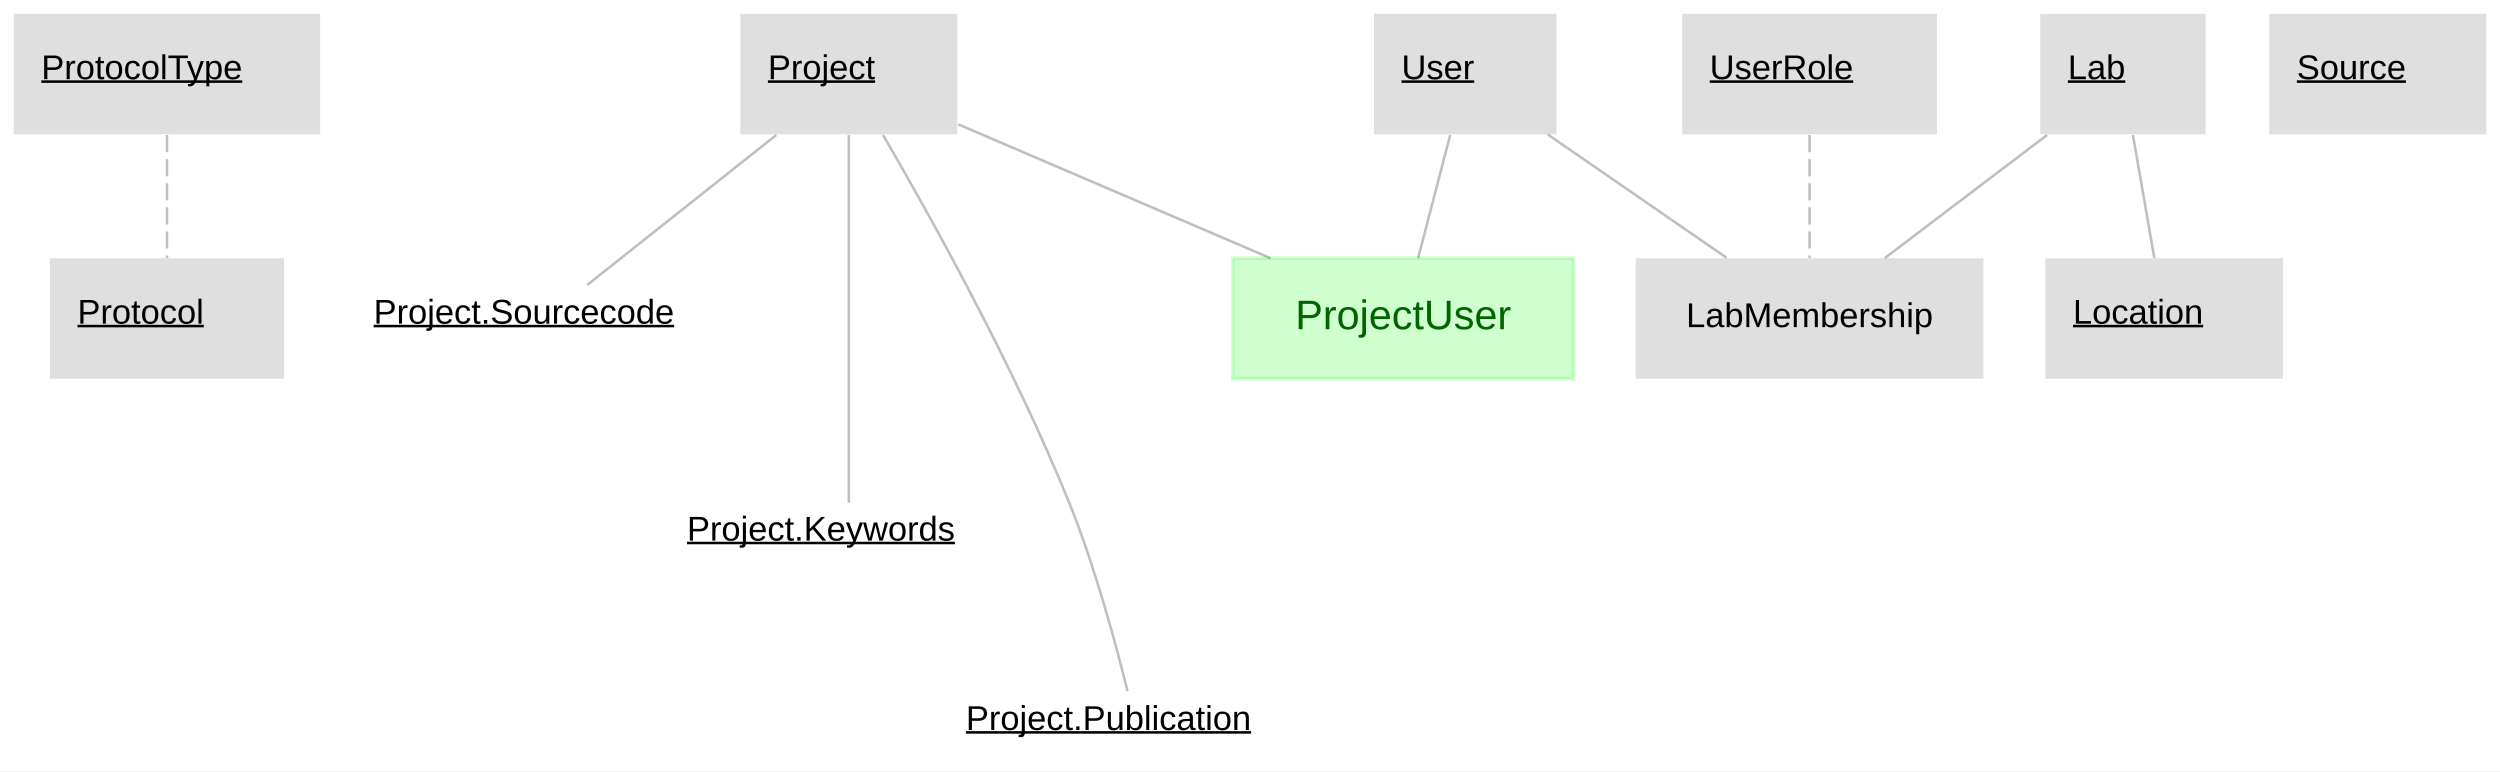
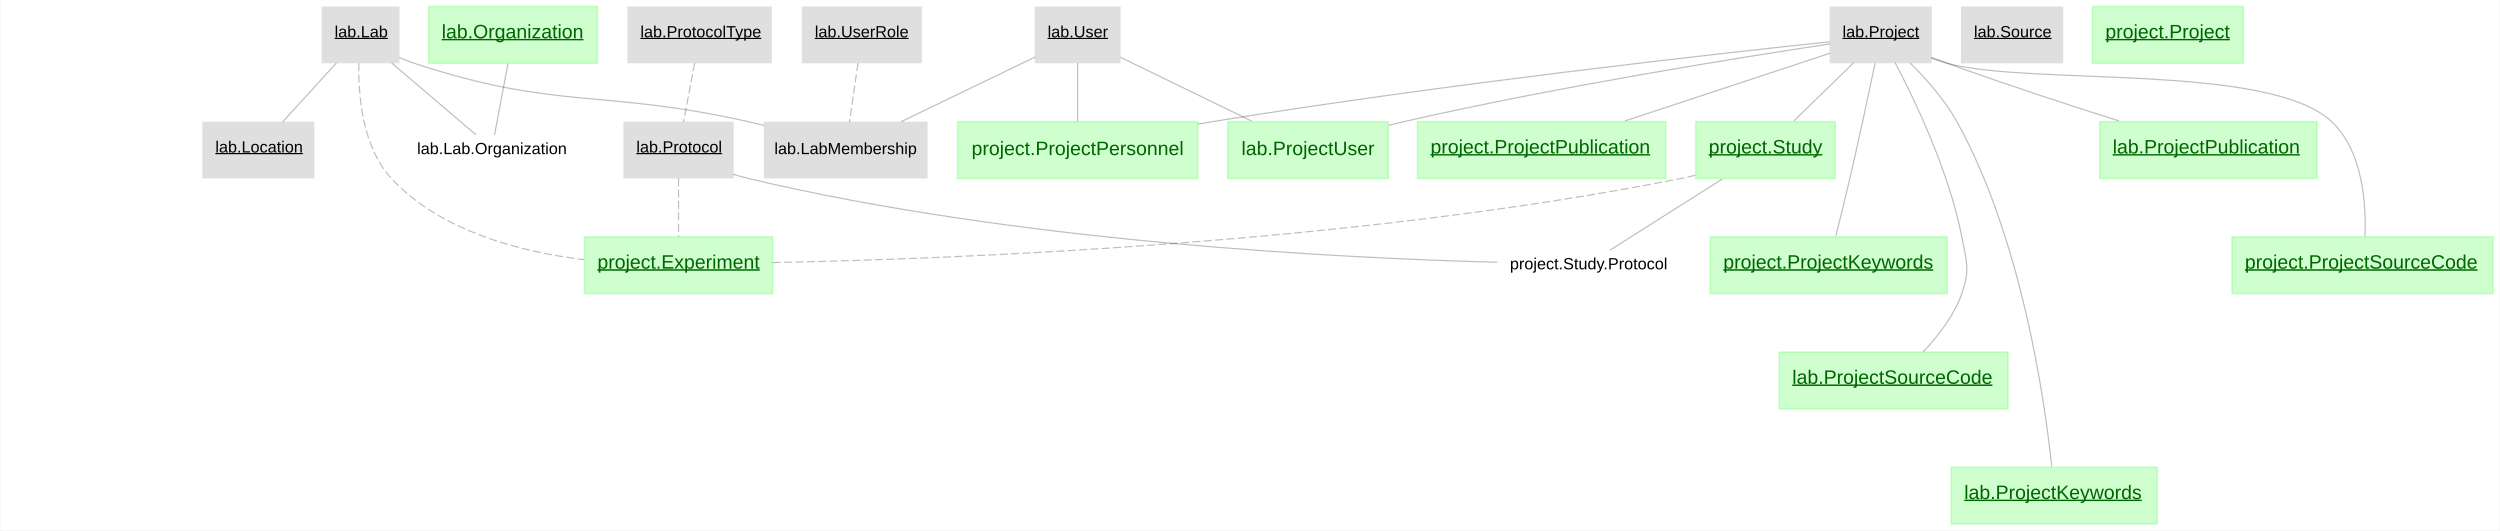
- <svg xmlns="http://www.w3.org/2000/svg" xmlns:xlink="http://www.w3.org/1999/xlink" width="726pt" height="224pt" viewBox="0.00 0.00 726.00 224.00">
-   <g id="graph0" class="graph" transform="scale(1 1) rotate(0) translate(4 220)">
-     <polygon fill="white" stroke="transparent" points="-4,4 -4,-220 722,-220 722,4 -4,4" />
-     <g id="node1" class="node">
-       <g id="a_node1">
-         <a xlink:title="protocol             &#13;------------------------------&#13;→ ProtocolType&#13;protocol_description=&quot;&quot; &#13;">
-           <polygon fill="#000000" fill-opacity="0.125" stroke="transparent" points="78.5,-145 10.5,-145 10.5,-110 78.5,-110 78.5,-145" />
-           <text text-anchor="start" x="18.5" y="-126" font-family="arial" text-decoration="underline" font-size="10.00">Protocol</text>
-         </a>
-       </g>
-     </g>
+ <svg xmlns="http://www.w3.org/2000/svg" xmlns:xlink="http://www.w3.org/1999/xlink" width="1541pt" height="327pt" viewBox="0.00 0.00 1540.50 327.00">
+   <g id="graph0" class="graph" transform="scale(1 1) rotate(0) translate(4 323)">
+     <polygon fill="white" stroke="none" points="-4,4 -4,-323 1536.5,-323 1536.5,4 -4,4" />
    <g id="node2" class="node">
      <g id="a_node2">
-         <a xlink:title="project              &#13;------------------------------&#13;project_description=&quot;&quot; &#13;repositoryurl=&quot;&quot;     &#13;repositoryname=&quot;&quot;    &#13;pharmacology=&quot;&quot;      &#13;viruses=&quot;&quot;           &#13;slices=&quot;&quot;            &#13;stimulus=&quot;&quot;          &#13;surgery=&quot;&quot;           &#13;">
-           <polygon fill="#000000" fill-opacity="0.125" stroke="transparent" points="274,-216 211,-216 211,-181 274,-181 274,-216" />
-           <text text-anchor="start" x="219" y="-197" font-family="arial" text-decoration="underline" font-size="10.00">Project</text>
+         <a xlink:title="lab                  &#13;------------------------------&#13;lab_name             &#13;address              &#13;time_zone            &#13;">
+           <polygon fill="#000000" fill-opacity="0.125" stroke="none" points="242,-319 194,-319 194,-284 242,-284 242,-319" />
+           <text text-anchor="start" x="202" y="-300" font-family="arial" text-decoration="underline" font-size="10.00">lab.Lab</text>
        </a>
      </g>
    </g>
    <g id="node3" class="node">
      <g id="a_node3">
-         <a xlink:title="→ Project&#13;→ User&#13;">
-           <polygon fill="#00ff00" fill-opacity="0.188" stroke="#00ff00" stroke-opacity="0.188" points="453,-145 354,-145 354,-110 453,-110 453,-145" />
-           <text text-anchor="middle" x="403.5" y="-124.4" font-family="arial" font-size="12.00" fill="darkgreen">ProjectUser</text>
+         <a xlink:title="→ lab.Lab&#13;location             &#13;------------------------------&#13;location_description=&quot;&quot; &#13;">
+           <polygon fill="#000000" fill-opacity="0.125" stroke="none" points="189.5,-248 120.5,-248 120.5,-213 189.5,-213 189.5,-248" />
+           <text text-anchor="start" x="128.5" y="-229" font-family="arial" text-decoration="underline" font-size="10.00">lab.Location</text>
        </a>
      </g>
    </g>
    <g id="edge1" class="edge">
-       <path fill="none" stroke="#000000" stroke-width="0.75" stroke-opacity="0.251" d="M274.31,-183.87C300.33,-172.71 337.24,-156.9 364.94,-145.02" />
+       <path fill="none" stroke="#000000" stroke-width="0.75" stroke-opacity="0.251" d="M203.07,-284.15C193.03,-273.15 179.84,-258.71 169.82,-247.73" />
    </g>
    <g id="node4" class="node">
      <g id="a_node4">
-         <a xlink:title="→ Project&#13;codeurl              &#13;">
-           <polygon fill="transparent" stroke="transparent" points="214.5,-137 96.5,-137 96.5,-118 214.5,-118 214.5,-137" />
-           <text text-anchor="start" x="104.5" y="-126" font-family="arial" text-decoration="underline" font-size="10.00">Project.Sourcecode</text>
+         <a xlink:title="experiment           &#13;------------------------------&#13;experiment_name=&quot;&quot;   &#13;experiment_description=&quot;&quot; &#13;→ project.Study&#13;→ lab.Lab&#13;→ [nullable] lab.Protocol&#13;">
+           <polygon fill="#00ff00" fill-opacity="0.188" stroke="#00ff00" stroke-opacity="0.188" points="472,-177 356,-177 356,-142 472,-142 472,-177" />
+           <text text-anchor="start" x="364" y="-157.4" font-family="arial" text-decoration="underline" font-size="12.00" fill="darkgreen">project.Experiment</text>
        </a>
      </g>
    </g>
    <g id="edge2" class="edge">
-       <path fill="none" stroke="#000000" stroke-width="0.75" stroke-opacity="0.251" d="M221.44,-180.8C204.14,-167.08 180.32,-148.19 166.55,-137.27" />
+       <path fill="none" stroke="#000000" stroke-width="0.75" stroke-dasharray="5,2" stroke-opacity="0.251" d="M216.91,-284.07C216.54,-264.6 219.02,-232.37 237,-213 267.31,-180.34 316.89,-167.67 355.87,-162.91" />
    </g>
    <g id="node5" class="node">
      <g id="a_node5">
-         <a xlink:title="→ Project&#13;keyword              &#13;">
-           <polygon fill="transparent" stroke="transparent" points="297.5,-74 187.5,-74 187.5,-55 297.5,-55 297.5,-74" />
-           <text text-anchor="start" x="195.5" y="-63" font-family="arial" text-decoration="underline" font-size="10.00">Project.Keywords</text>
+         <a xlink:title="→ lab.Lab&#13;→ lab.User&#13;------------------------------&#13;→ [nullable] lab.UserRole&#13;">
+           <polygon fill="#000000" fill-opacity="0.125" stroke="none" points="567.5,-248 466.5,-248 466.5,-213 567.5,-213 567.5,-248" />
+           <text text-anchor="middle" x="517" y="-228" font-family="arial" font-size="10.00">lab.LabMembership</text>
        </a>
      </g>
    </g>
    <g id="edge3" class="edge">
-       <path fill="none" stroke="#000000" stroke-width="0.75" stroke-opacity="0.251" d="M242.5,-180.78C242.5,-152.34 242.5,-95.52 242.5,-74.02" />
+       <path fill="none" stroke="#000000" stroke-width="0.75" stroke-opacity="0.251" d="M241.81,-287.59C244.85,-286.24 247.96,-285 251,-284 339.27,-254.91 366.31,-268.35 457,-248 460.16,-247.29 463.41,-246.52 466.67,-245.71" />
    </g>
    <g id="node6" class="node">
      <g id="a_node6">
-         <a xlink:title="→ Project&#13;publication          &#13;">
-           <polygon fill="transparent" stroke="transparent" points="382.5,-19 268.5,-19 268.5,0 382.5,0 382.5,-19" />
-           <text text-anchor="start" x="276.5" y="-8" font-family="arial" text-decoration="underline" font-size="10.00">Project.Publication</text>
+         <a xlink:title="→ lab.Lab&#13;→ lab.Organization&#13;">
+           <polygon fill="none" stroke="none" points="352,-240 246,-240 246,-221 352,-221 352,-240" />
+           <text text-anchor="middle" x="299" y="-228" font-family="arial" font-size="10.00">lab.Lab.Organization</text>
        </a>
      </g>
    </g>
    <g id="edge4" class="edge">
-       <path fill="none" stroke="#000000" stroke-width="0.75" stroke-opacity="0.251" d="M252.44,-180.8C266.01,-157.49 290.47,-113.62 306.5,-74 314.18,-55.01 320.37,-31.73 323.42,-19.3" />
+       <path fill="none" stroke="#000000" stroke-width="0.75" stroke-opacity="0.251" d="M237.2,-284.15C253.48,-270.28 276.18,-250.94 289.05,-239.98" />
    </g>
    <g id="node7" class="node">
      <g id="a_node7">
-         <a xlink:title="→ Lab&#13;location             &#13;------------------------------&#13;location_description=&quot;&quot; &#13;">
-           <polygon fill="#000000" fill-opacity="0.125" stroke="transparent" points="659,-145 590,-145 590,-110 659,-110 659,-145" />
-           <text text-anchor="start" x="598" y="-126" font-family="arial" text-decoration="underline" font-size="10.00">Location</text>
+         <a xlink:title="project              &#13;------------------------------&#13;project_description=&quot;&quot; &#13;">
+           <polygon fill="#000000" fill-opacity="0.125" stroke="none" points="1186.5,-319 1123.5,-319 1123.5,-284 1186.5,-284 1186.5,-319" />
+           <text text-anchor="start" x="1131.5" y="-300" font-family="arial" text-decoration="underline" font-size="10.00">lab.Project</text>
        </a>
      </g>
    </g>
    <g id="node8" class="node">
      <g id="a_node8">
-         <a xlink:title="user_role            &#13;">
-           <polygon fill="#000000" fill-opacity="0.125" stroke="transparent" points="558.5,-216 484.5,-216 484.5,-181 558.5,-181 558.5,-216" />
-           <text text-anchor="start" x="492.5" y="-197" font-family="arial" text-decoration="underline" font-size="10.00">UserRole</text>
-         </a>
-       </g>
+         <a xlink:title="→ lab.Project&#13;publication          &#13;">
+           <polygon fill="#00ff00" fill-opacity="0.188" stroke="#00ff00" stroke-opacity="0.188" points="1022.5,-248 869.5,-248 869.5,-213 1022.5,-213 1022.5,-248" />
+           <text text-anchor="start" x="877.5" y="-228.4" font-family="arial" text-decoration="underline" font-size="12.00" fill="darkgreen">project.ProjectPublication</text>
+         </a>
+       </g>
+     </g>
+     <g id="edge5" class="edge">
+       <path fill="none" stroke="#000000" stroke-width="0.75" stroke-opacity="0.251" d="M1123.71,-290.17C1090.35,-279.15 1036.97,-261.53 997.41,-248.47" />
    </g>
    <g id="node9" class="node">
      <g id="a_node9">
-         <a xlink:title="→ Lab&#13;→ User&#13;------------------------------&#13;→ [nullable] UserRole&#13;">
-           <polygon fill="#000000" fill-opacity="0.125" stroke="transparent" points="572,-145 471,-145 471,-110 572,-110 572,-145" />
-           <text text-anchor="middle" x="521.5" y="-125" font-family="arial" font-size="10.00">LabMembership</text>
-         </a>
-       </g>
-     </g>
-     <g id="edge5" class="edge">
-       <path fill="none" stroke="#000000" stroke-width="0.75" stroke-dasharray="5,2" stroke-opacity="0.251" d="M521.5,-180.8C521.5,-169.95 521.5,-155.87 521.5,-145.05" />
+         <a xlink:title="→ lab.Project&#13;study                &#13;------------------------------&#13;study_name           &#13;study_description=&quot;&quot; &#13;">
+           <polygon fill="#00ff00" fill-opacity="0.188" stroke="#00ff00" stroke-opacity="0.188" points="1127,-248 1041,-248 1041,-213 1127,-213 1127,-248" />
+           <text text-anchor="start" x="1049" y="-228.4" font-family="arial" text-decoration="underline" font-size="12.00" fill="darkgreen">project.Study</text>
+         </a>
+       </g>
+     </g>
+     <g id="edge6" class="edge">
+       <path fill="none" stroke="#000000" stroke-width="0.75" stroke-opacity="0.251" d="M1138.17,-284.15C1127.1,-273.39 1112.64,-259.34 1101.45,-248.46" />
    </g>
    <g id="node10" class="node">
      <g id="a_node10">
-         <a xlink:title="source               &#13;------------------------------&#13;source_name          &#13;contact_details=&quot;&quot;   &#13;source_description=&quot;&quot; &#13;">
-           <polygon fill="#000000" fill-opacity="0.125" stroke="transparent" points="718,-216 655,-216 655,-181 718,-181 718,-216" />
-           <text text-anchor="start" x="663" y="-197" font-family="arial" text-decoration="underline" font-size="10.00">Source</text>
-         </a>
-       </g>
+         <a xlink:title="→ lab.Project&#13;keyword              &#13;">
+           <polygon fill="#00ff00" fill-opacity="0.188" stroke="#00ff00" stroke-opacity="0.188" points="1196,-177 1050,-177 1050,-142 1196,-142 1196,-177" />
+           <text text-anchor="start" x="1058" y="-157.4" font-family="arial" text-decoration="underline" font-size="12.00" fill="darkgreen">project.ProjectKeywords</text>
+         </a>
+       </g>
+     </g>
+     <g id="edge7" class="edge">
+       <path fill="none" stroke="#000000" stroke-width="0.75" stroke-opacity="0.251" d="M1151.57,-284.02C1147.87,-266.41 1141.73,-237.68 1136,-213 1133.24,-201.11 1129.93,-187.76 1127.34,-177.49" />
    </g>
    <g id="node11" class="node">
      <g id="a_node11">
-         <a xlink:title="protocol_type        &#13;">
-           <polygon fill="#000000" fill-opacity="0.125" stroke="transparent" points="89,-216 0,-216 0,-181 89,-181 89,-216" />
-           <text text-anchor="start" x="8" y="-197" font-family="arial" text-decoration="underline" font-size="10.00">ProtocolType</text>
-         </a>
-       </g>
-     </g>
-     <g id="edge6" class="edge">
-       <path fill="none" stroke="#000000" stroke-width="0.75" stroke-dasharray="5,2" stroke-opacity="0.251" d="M44.5,-180.8C44.5,-169.95 44.5,-155.87 44.5,-145.05" />
+         <a xlink:title="→ lab.Project&#13;repository_url       &#13;------------------------------&#13;repository_name=&quot;&quot;   &#13;">
+           <polygon fill="#00ff00" fill-opacity="0.188" stroke="#00ff00" stroke-opacity="0.188" points="1233.5,-106 1092.5,-106 1092.5,-71 1233.5,-71 1233.5,-106" />
+           <text text-anchor="start" x="1100.5" y="-86.4" font-family="arial" text-decoration="underline" font-size="12.00" fill="darkgreen">lab.ProjectSourceCode</text>
+         </a>
+       </g>
+     </g>
+     <g id="edge8" class="edge">
+       <path fill="none" stroke="#000000" stroke-width="0.75" stroke-opacity="0.251" d="M1163.9,-284.35C1176.03,-261.34 1197.13,-217.41 1205,-177 1207.97,-161.73 1210.15,-156.68 1205,-142 1200.21,-128.34 1190.21,-115.6 1181.16,-106.09" />
    </g>
    <g id="node12" class="node">
      <g id="a_node12">
-         <a xlink:title="lab                  &#13;------------------------------&#13;lab_name             &#13;institution          &#13;address              &#13;time_zone            &#13;">
-           <polygon fill="#000000" fill-opacity="0.125" stroke="transparent" points="636.5,-216 588.5,-216 588.5,-181 636.5,-181 636.5,-216" />
-           <text text-anchor="start" x="596.5" y="-197" font-family="arial" text-decoration="underline" font-size="10.00">Lab</text>
-         </a>
-       </g>
-     </g>
-     <g id="edge7" class="edge">
-       <path fill="none" stroke="#000000" stroke-width="0.75" stroke-opacity="0.251" d="M615.4,-180.8C617.29,-169.95 619.74,-155.87 621.62,-145.05" />
-     </g>
-     <g id="edge8" class="edge">
-       <path fill="none" stroke="#000000" stroke-width="0.75" stroke-opacity="0.251" d="M590.47,-180.8C576.16,-169.95 557.59,-155.87 543.33,-145.05" />
+         <a xlink:title="→ lab.Project&#13;keyword              &#13;">
+           <polygon fill="#00ff00" fill-opacity="0.188" stroke="#00ff00" stroke-opacity="0.188" points="1325.5,-35 1198.5,-35 1198.5,0 1325.5,0 1325.5,-35" />
+           <text text-anchor="start" x="1206.5" y="-15.4" font-family="arial" text-decoration="underline" font-size="12.00" fill="darkgreen">lab.ProjectKeywords</text>
+         </a>
+       </g>
+     </g>
+     <g id="edge9" class="edge">
+       <path fill="none" stroke="#000000" stroke-width="0.75" stroke-opacity="0.251" d="M1173.27,-284.07C1183.03,-274.41 1194.53,-261.49 1202,-248 1242.19,-175.4 1256.29,-74.9 1260.46,-35.4" />
    </g>
    <g id="node13" class="node">
      <g id="a_node13">
-         <a xlink:title="user                 &#13;------------------------------&#13;user_email=&quot;&quot;        &#13;user_cellphone=&quot;&quot;    &#13;">
-           <polygon fill="#000000" fill-opacity="0.125" stroke="transparent" points="448,-216 395,-216 395,-181 448,-181 448,-216" />
-           <text text-anchor="start" x="403" y="-197" font-family="arial" text-decoration="underline" font-size="10.00">User</text>
-         </a>
-       </g>
-     </g>
-     <g id="edge9" class="edge">
-       <path fill="none" stroke="#000000" stroke-width="0.75" stroke-opacity="0.251" d="M417.14,-180.8C414.31,-169.95 410.64,-155.87 407.82,-145.05" />
+         <a xlink:title="→ lab.Project&#13;→ lab.User&#13;">
+           <polygon fill="#00ff00" fill-opacity="0.188" stroke="#00ff00" stroke-opacity="0.188" points="734,-248 586,-248 586,-213 734,-213 734,-248" />
+           <text text-anchor="middle" x="660" y="-227.4" font-family="arial" font-size="12.00" fill="darkgreen">project.ProjectPersonnel</text>
+         </a>
+       </g>
    </g>
    <g id="edge10" class="edge">
-       <path fill="none" stroke="#000000" stroke-width="0.75" stroke-opacity="0.251" d="M445.45,-180.97C461.17,-170.13 481.65,-156 497.4,-145.13" />
+       <path fill="none" stroke="#000000" stroke-width="0.75" stroke-opacity="0.251" d="M1123.62,-297.25C1054.6,-289.95 884.45,-271.04 743,-248 740.1,-247.53 737.15,-247.03 734.17,-246.51" />
+     </g>
+     <g id="node14" class="node">
+       <g id="a_node14">
+         <a xlink:title="→ lab.Project&#13;publication          &#13;">
+           <polygon fill="#00ff00" fill-opacity="0.188" stroke="#00ff00" stroke-opacity="0.188" points="1424,-248 1290,-248 1290,-213 1424,-213 1424,-248" />
+           <text text-anchor="start" x="1298" y="-228.4" font-family="arial" text-decoration="underline" font-size="12.00" fill="darkgreen">lab.ProjectPublication</text>
+         </a>
+       </g>
+     </g>
+     <g id="edge11" class="edge">
+       <path fill="none" stroke="#000000" stroke-width="0.75" stroke-opacity="0.251" d="M1186.26,-287.67C1189.53,-286.4 1192.83,-285.15 1196,-284 1230.95,-271.29 1270.67,-258.32 1301.92,-248.45" />
+     </g>
+     <g id="node15" class="node">
+       <g id="a_node15">
+         <a xlink:title="→ lab.Project&#13;→ lab.User&#13;">
+           <polygon fill="#00ff00" fill-opacity="0.188" stroke="#00ff00" stroke-opacity="0.188" points="851.5,-248 752.5,-248 752.5,-213 851.5,-213 851.5,-248" />
+           <text text-anchor="middle" x="802" y="-227.4" font-family="arial" font-size="12.00" fill="darkgreen">lab.ProjectUser</text>
+         </a>
+       </g>
+     </g>
+     <g id="edge12" class="edge">
+       <path fill="none" stroke="#000000" stroke-width="0.75" stroke-opacity="0.251" d="M1123.9,-295.95C1070.04,-287.85 956.03,-269.72 861,-248 857.99,-247.31 854.91,-246.57 851.81,-245.79" />
+     </g>
+     <g id="node16" class="node">
+       <g id="a_node16">
+         <a xlink:title="→ lab.Project&#13;repository_url       &#13;------------------------------&#13;repository_name=&quot;&quot;   &#13;">
+           <polygon fill="#00ff00" fill-opacity="0.188" stroke="#00ff00" stroke-opacity="0.188" points="1532.5,-177 1371.5,-177 1371.5,-142 1532.5,-142 1532.5,-177" />
+           <text text-anchor="start" x="1379.5" y="-157.4" font-family="arial" text-decoration="underline" font-size="12.00" fill="darkgreen">project.ProjectSourceCode</text>
+         </a>
+       </g>
+     </g>
+     <g id="edge13" class="edge">
+       <path fill="none" stroke="#000000" stroke-width="0.75" stroke-opacity="0.251" d="M1186.08,-287.13C1189.39,-285.96 1192.74,-284.89 1196,-284 1247.39,-269.96 1394.16,-284.46 1433,-248 1452.27,-229.91 1454.32,-197.26 1453.53,-177.37" />
+     </g>
+     <g id="edge14" class="edge">
+       <path fill="none" stroke="#000000" stroke-width="0.75" stroke-dasharray="5,2" stroke-opacity="0.251" d="M1040.78,-214.99C1037.82,-214.25 1034.88,-213.57 1032,-213 828.95,-172.68 582.34,-163.31 472.11,-161.15" />
+     </g>
+     <g id="node17" class="node">
+       <g id="a_node17">
+         <a xlink:title="→ project.Study&#13;→ lab.Protocol&#13;">
+           <polygon fill="none" stroke="none" points="1031.5,-169 918.5,-169 918.5,-150 1031.5,-150 1031.5,-169" />
+           <text text-anchor="middle" x="975" y="-157" font-family="arial" font-size="10.00">project.Study.Protocol</text>
+         </a>
+       </g>
+     </g>
+     <g id="edge15" class="edge">
+       <path fill="none" stroke="#000000" stroke-width="0.75" stroke-opacity="0.251" d="M1057.34,-212.62C1035.4,-198.74 1005.25,-179.65 988.18,-168.84" />
+     </g>
+     <g id="node18" class="node">
+       <g id="a_node18">
+         <a xlink:title="organization         &#13;------------------------------&#13;org_name             &#13;org_address=&quot;&quot;       &#13;org_comment=&quot;&quot;       &#13;">
+           <polygon fill="#00ff00" fill-opacity="0.188" stroke="#00ff00" stroke-opacity="0.188" points="364,-319 260,-319 260,-284 364,-284 364,-319" />
+           <text text-anchor="start" x="268" y="-299.4" font-family="arial" text-decoration="underline" font-size="12.00" fill="darkgreen">lab.Organization</text>
+         </a>
+       </g>
+     </g>
+     <g id="edge16" class="edge">
+       <path fill="none" stroke="#000000" stroke-width="0.75" stroke-opacity="0.251" d="M308.85,-283.8C306.24,-269.92 302.63,-250.75 300.58,-239.89" />
+     </g>
+     <g id="node19" class="node">
+       <g id="a_node19">
+         <a xlink:title="user                 &#13;------------------------------&#13;user_email=&quot;&quot;        &#13;user_cellphone=&quot;&quot;    &#13;user_fullname=&quot;&quot;     &#13;">
+           <polygon fill="#000000" fill-opacity="0.125" stroke="none" points="686.5,-319 633.5,-319 633.5,-284 686.5,-284 686.5,-319" />
+           <text text-anchor="start" x="641.5" y="-300" font-family="arial" text-decoration="underline" font-size="10.00">lab.User</text>
+         </a>
+       </g>
+     </g>
+     <g id="edge17" class="edge">
+       <path fill="none" stroke="#000000" stroke-width="0.75" stroke-opacity="0.251" d="M633.77,-287.84C610.55,-276.64 576.51,-260.21 551.16,-247.98" />
+     </g>
+     <g id="edge18" class="edge">
+       <path fill="none" stroke="#000000" stroke-width="0.75" stroke-opacity="0.251" d="M660,-284.15C660,-273.31 660,-259.13 660,-248.21" />
+     </g>
+     <g id="edge19" class="edge">
+       <path fill="none" stroke="#000000" stroke-width="0.75" stroke-opacity="0.251" d="M686.38,-287.68C709.15,-276.61 742.24,-260.54 767.19,-248.42" />
+     </g>
+     <g id="node20" class="node">
+       <g id="a_node20">
+         <a xlink:title="protocol             &#13;------------------------------&#13;→ lab.ProtocolType&#13;protocol_description=&quot;&quot; &#13;">
+           <polygon fill="#000000" fill-opacity="0.125" stroke="none" points="448,-248 380,-248 380,-213 448,-213 448,-248" />
+           <text text-anchor="start" x="388" y="-229" font-family="arial" text-decoration="underline" font-size="10.00">lab.Protocol</text>
+         </a>
+       </g>
+     </g>
+     <g id="edge20" class="edge">
+       <path fill="none" stroke="#000000" stroke-width="0.75" stroke-dasharray="5,2" stroke-opacity="0.251" d="M414,-213.15C414,-202.31 414,-188.13 414,-177.21" />
+     </g>
+     <g id="edge21" class="edge">
+       <path fill="none" stroke="#000000" stroke-width="0.75" stroke-opacity="0.251" d="M447.53,-215.66C450.7,-214.65 453.89,-213.74 457,-213 621.66,-173.8 822.57,-163.86 918.61,-161.34" />
+     </g>
+     <g id="node21" class="node">
+       <g id="a_node21">
+         <a xlink:title="protocol_type        &#13;">
+           <polygon fill="#000000" fill-opacity="0.125" stroke="none" points="471.5,-319 382.5,-319 382.5,-284 471.5,-284 471.5,-319" />
+           <text text-anchor="start" x="390.5" y="-300" font-family="arial" text-decoration="underline" font-size="10.00">lab.ProtocolType</text>
+         </a>
+       </g>
+     </g>
+     <g id="edge22" class="edge">
+       <path fill="none" stroke="#000000" stroke-width="0.75" stroke-dasharray="5,2" stroke-opacity="0.251" d="M423.92,-284.15C421.85,-273.15 419.13,-258.71 417.06,-247.73" />
+     </g>
+     <g id="node22" class="node">
+       <g id="a_node22">
+         <a xlink:title="source               &#13;------------------------------&#13;source_name          &#13;contact_details=&quot;&quot;   &#13;source_description=&quot;&quot; &#13;">
+           <polygon fill="#000000" fill-opacity="0.125" stroke="none" points="1267.5,-319 1204.5,-319 1204.5,-284 1267.5,-284 1267.5,-319" />
+           <text text-anchor="start" x="1212.5" y="-300" font-family="arial" text-decoration="underline" font-size="10.00">lab.Source</text>
+         </a>
+       </g>
+     </g>
+     <g id="node23" class="node">
+       <g id="a_node23">
+         <a xlink:title="user_role            &#13;">
+           <polygon fill="#000000" fill-opacity="0.125" stroke="none" points="564,-319 490,-319 490,-284 564,-284 564,-319" />
+           <text text-anchor="start" x="498" y="-300" font-family="arial" text-decoration="underline" font-size="10.00">lab.UserRole</text>
+         </a>
+       </g>
+     </g>
+     <g id="edge23" class="edge">
+       <path fill="none" stroke="#000000" stroke-width="0.75" stroke-dasharray="5,2" stroke-opacity="0.251" d="M524.63,-284.15C523.04,-273.15 520.94,-258.71 519.35,-247.73" />
+     </g>
+     <g id="node24" class="node">
+       <g id="a_node24">
+         <a xlink:title="project              &#13;------------------------------&#13;project_title        &#13;project_start_date   &#13;project_end_date=null &#13;project_comment=&quot;&quot;   &#13;">
+           <polygon fill="#00ff00" fill-opacity="0.188" stroke="#00ff00" stroke-opacity="0.188" points="1378.5,-319 1285.5,-319 1285.5,-284 1378.5,-284 1378.5,-319" />
+           <text text-anchor="start" x="1293.5" y="-299.4" font-family="arial" text-decoration="underline" font-size="12.00" fill="darkgreen">project.Project</text>
+         </a>
+       </g>
    </g>
  </g>
</svg>
